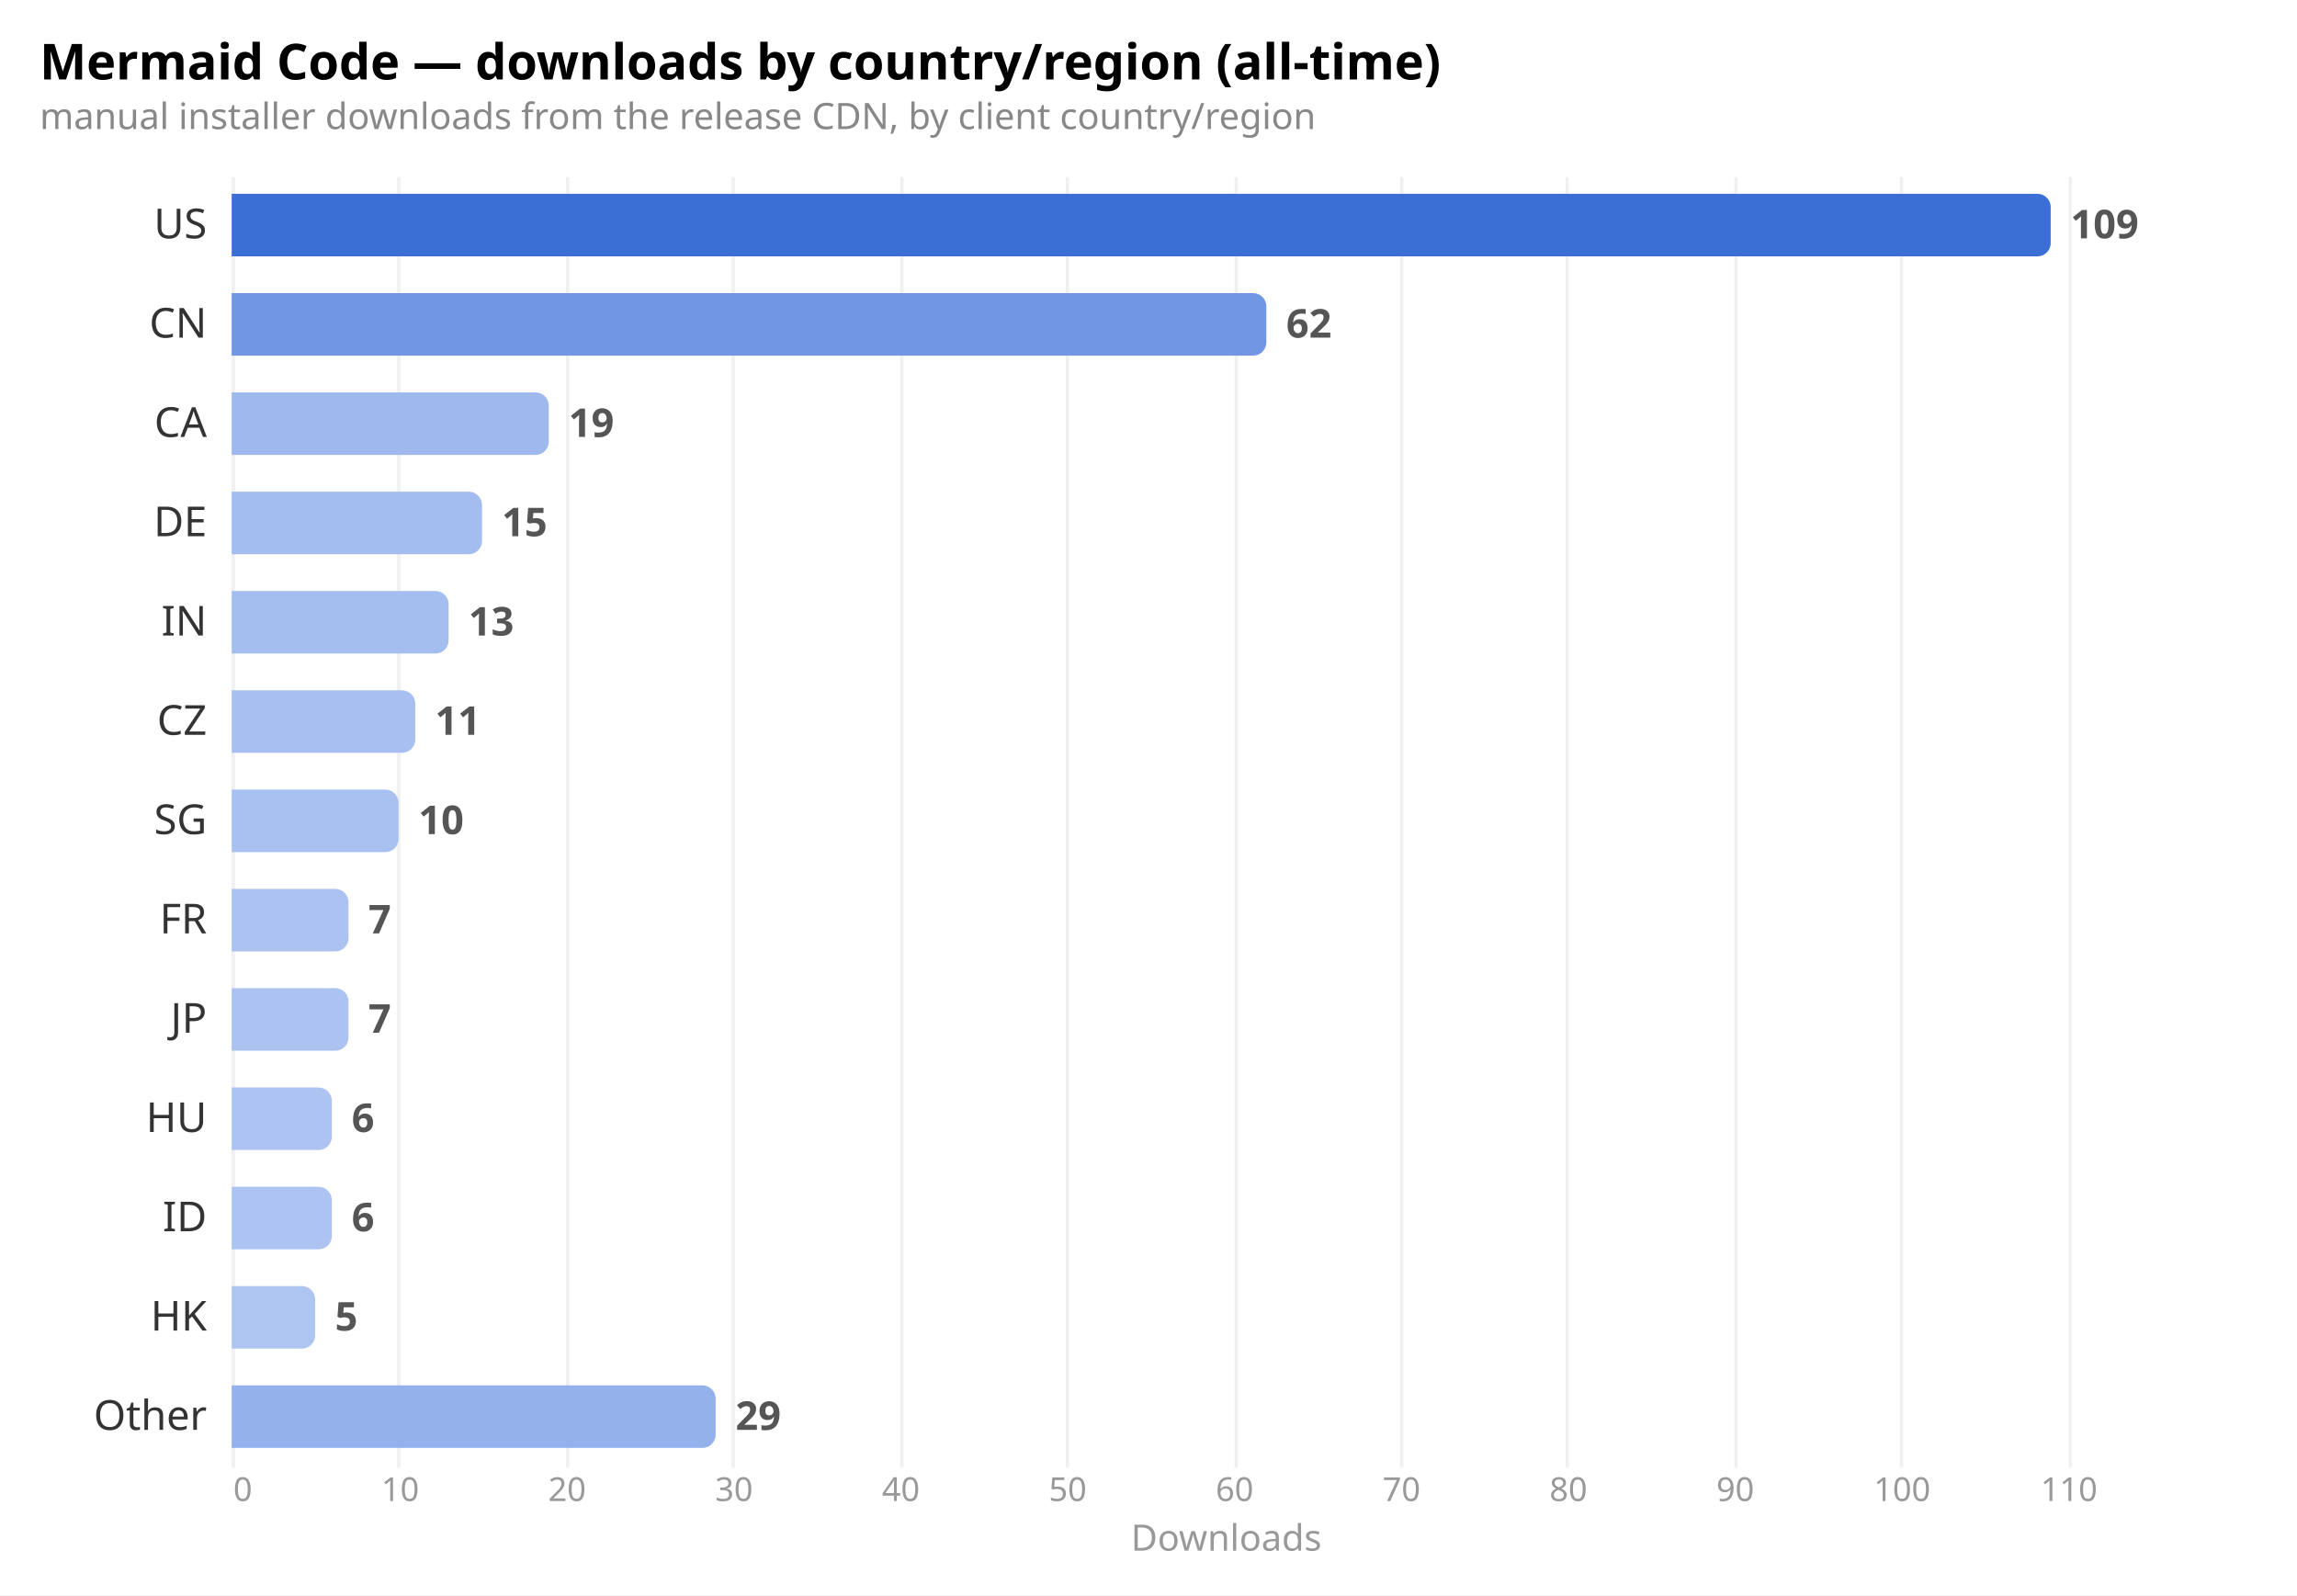
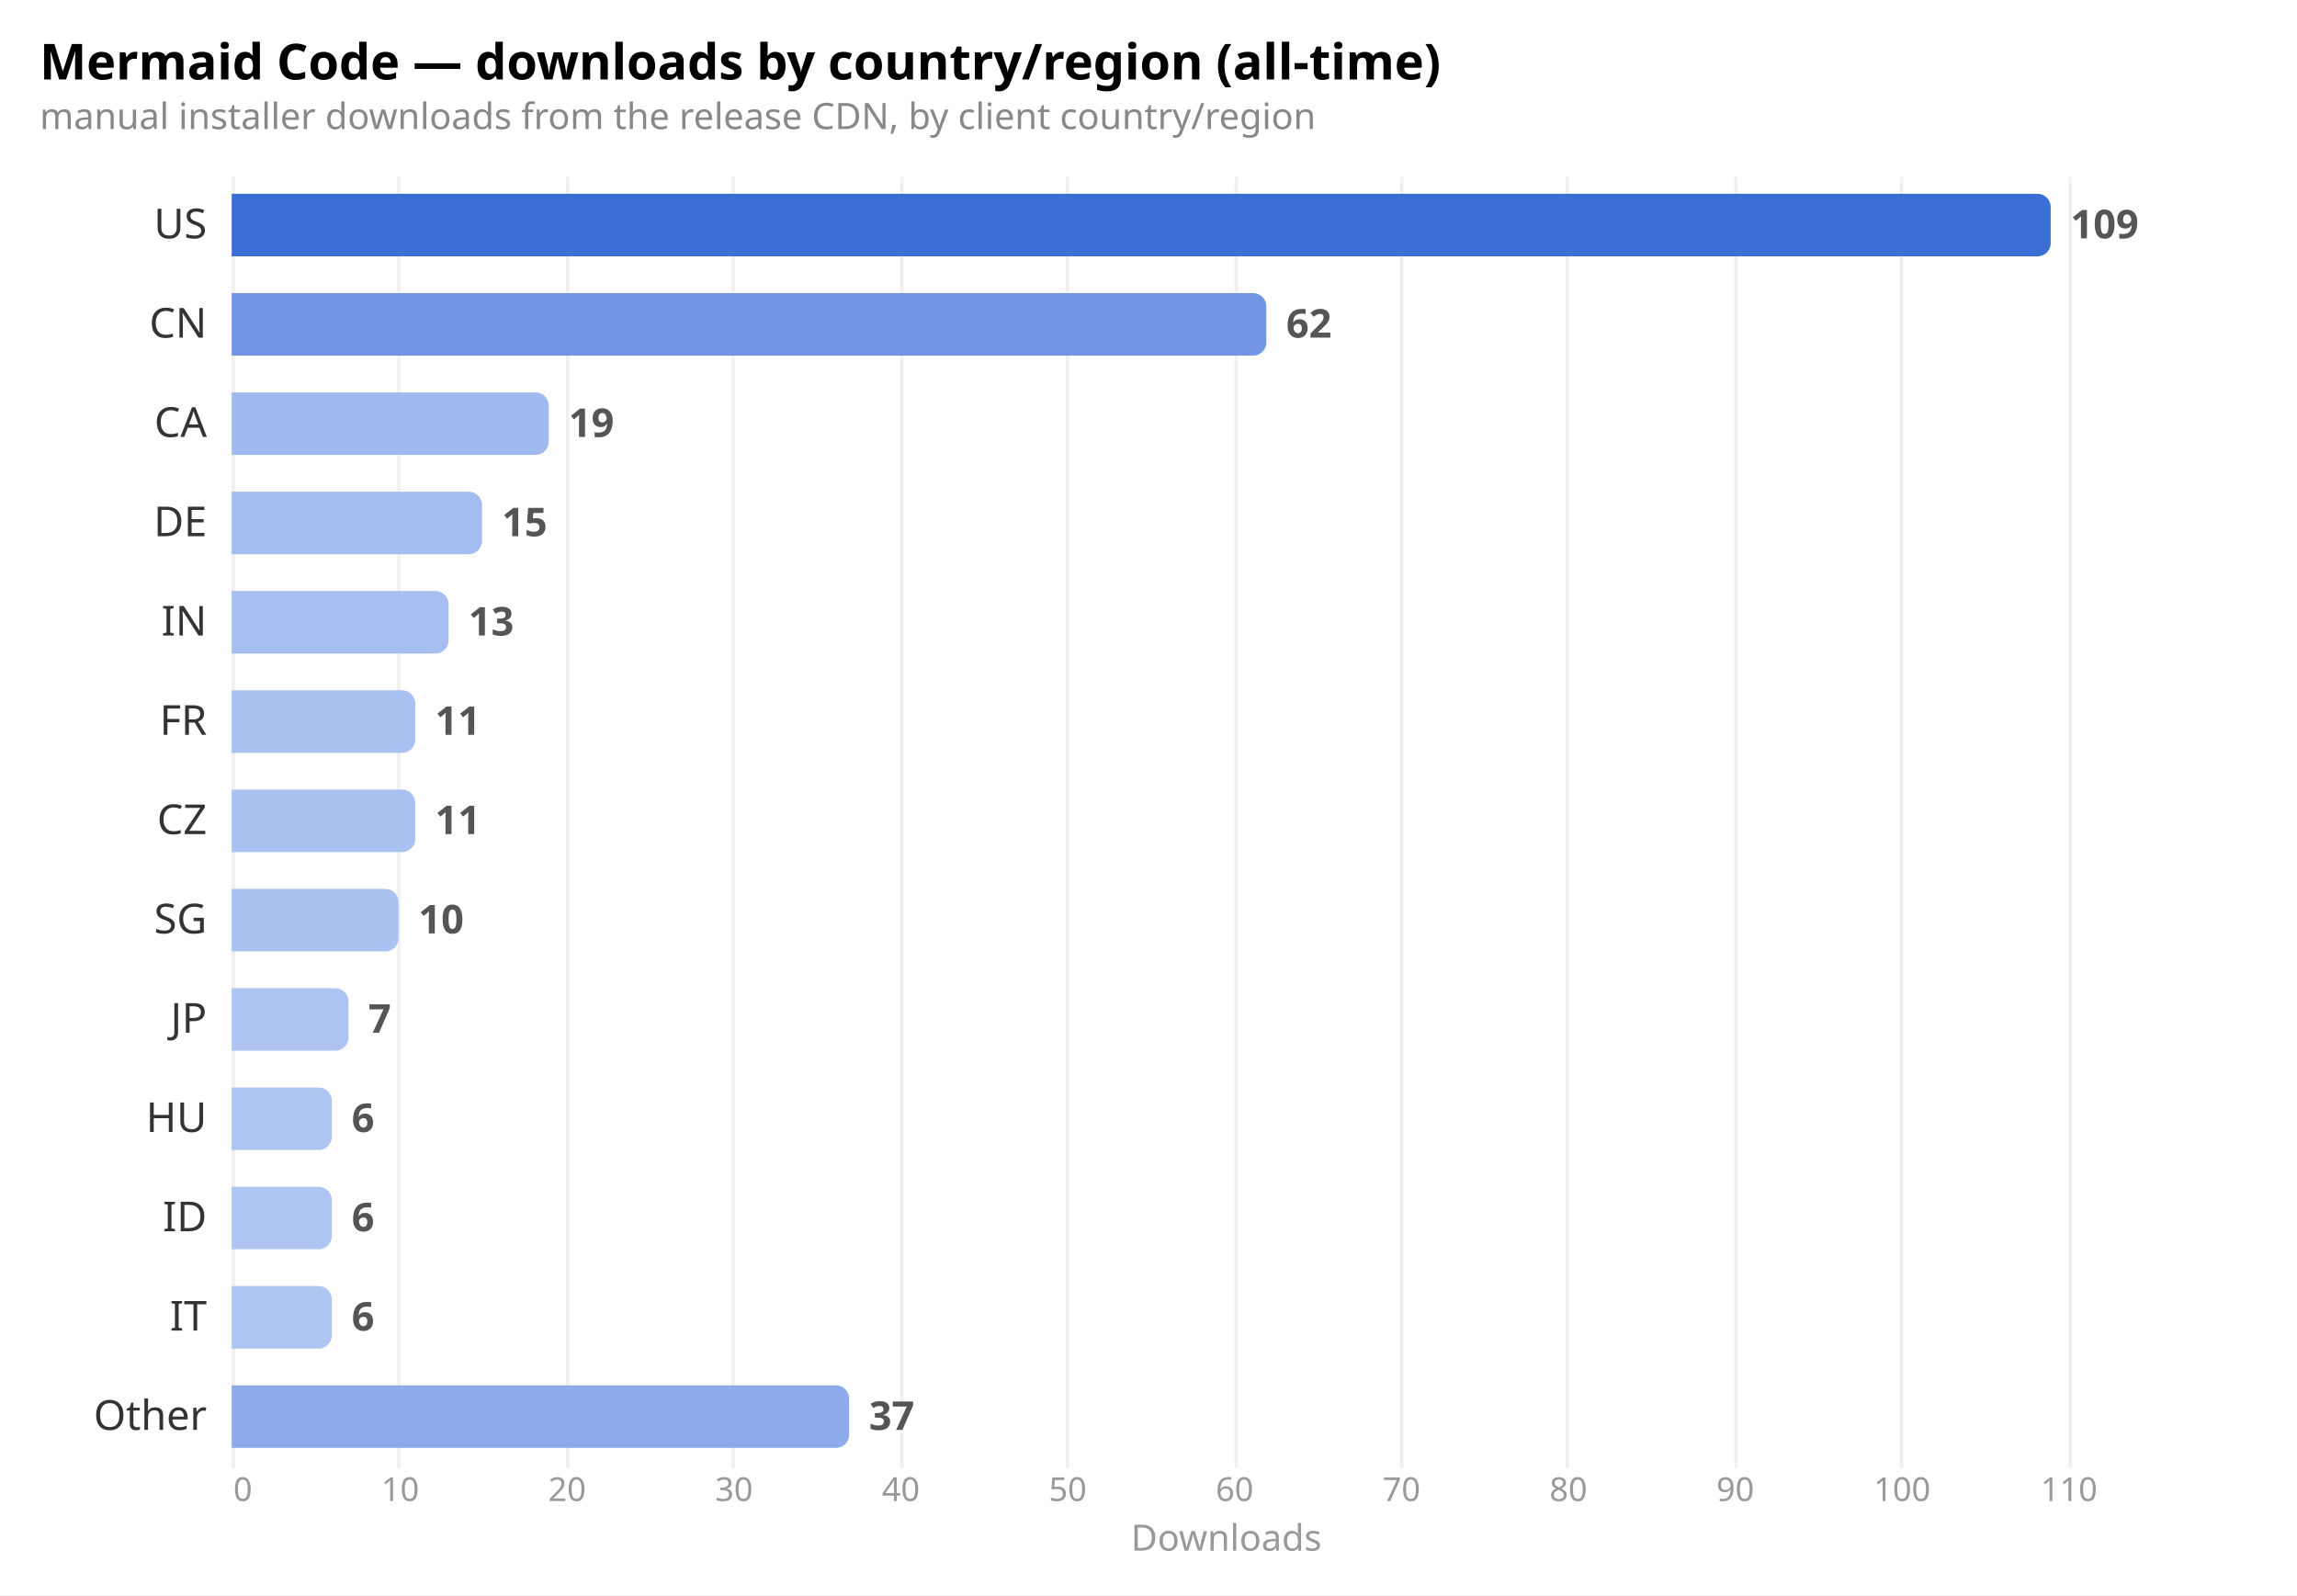
<svg xmlns="http://www.w3.org/2000/svg" version="1.1" class="marks" width="694" height="482" viewBox="0 0 694 482">
  <rect width="694" height="482" fill="white" />
  <g fill="none" stroke-miterlimit="4" transform="translate(70,53)">
    <g class="mark-group role-frame root" role="graphics-object" aria-roledescription="group mark container">
      <g transform="translate(0,0)">
        <path class="background" aria-hidden="true" d="M0,0h600v390h-600Z" />
        <g>
          <g class="mark-group role-axis" aria-hidden="true">
            <g transform="translate(0.5,390.5)">
              <path class="background" aria-hidden="true" d="M0,0h0v0h0Z" pointer-events="none" />
              <g>
                <g class="mark-rule role-axis-grid" pointer-events="none">
                  <line transform="translate(0,0)" x2="0" y2="-390" stroke="#f0f0f0" stroke-width="1" opacity="1" />
                  <line transform="translate(50,0)" x2="0" y2="-390" stroke="#f0f0f0" stroke-width="1" opacity="1" />
                  <line transform="translate(101,0)" x2="0" y2="-390" stroke="#f0f0f0" stroke-width="1" opacity="1" />
                  <line transform="translate(151,0)" x2="0" y2="-390" stroke="#f0f0f0" stroke-width="1" opacity="1" />
                  <line transform="translate(202,0)" x2="0" y2="-390" stroke="#f0f0f0" stroke-width="1" opacity="1" />
                  <line transform="translate(252,0)" x2="0" y2="-390" stroke="#f0f0f0" stroke-width="1" opacity="1" />
                  <line transform="translate(303,0)" x2="0" y2="-390" stroke="#f0f0f0" stroke-width="1" opacity="1" />
                  <line transform="translate(353,0)" x2="0" y2="-390" stroke="#f0f0f0" stroke-width="1" opacity="1" />
                  <line transform="translate(403,0)" x2="0" y2="-390" stroke="#f0f0f0" stroke-width="1" opacity="1" />
                  <line transform="translate(454,0)" x2="0" y2="-390" stroke="#f0f0f0" stroke-width="1" opacity="1" />
                  <line transform="translate(504,0)" x2="0" y2="-390" stroke="#f0f0f0" stroke-width="1" opacity="1" />
                  <line transform="translate(555,0)" x2="0" y2="-390" stroke="#f0f0f0" stroke-width="1" opacity="1" />
                </g>
              </g>
              <path class="foreground" aria-hidden="true" d="" pointer-events="none" display="none" />
            </g>
          </g>
          <g class="mark-group role-axis" role="graphics-symbol" aria-roledescription="axis" aria-label="X-axis titled 'Downloads' for a linear scale with values from 0 to 119">
            <g transform="translate(0.5,390.5)">
              <path class="background" aria-hidden="true" d="M0,0h0v0h0Z" pointer-events="none" />
              <g>
                <g class="mark-text role-axis-label" pointer-events="none">
                  <text text-anchor="start" transform="translate(0,10)" font-family="sans-serif" font-size="10px" fill="#999" opacity="1">0</text>
                  <text text-anchor="middle" transform="translate(50.42017,10)" font-family="sans-serif" font-size="10px" fill="#999" opacity="1">10</text>
                  <text text-anchor="middle" transform="translate(100.8403,10)" font-family="sans-serif" font-size="10px" fill="#999" opacity="1">20</text>
                  <text text-anchor="middle" transform="translate(151.2605,10)" font-family="sans-serif" font-size="10px" fill="#999" opacity="1">30</text>
                  <text text-anchor="middle" transform="translate(201.6807,10)" font-family="sans-serif" font-size="10px" fill="#999" opacity="1">40</text>
                  <text text-anchor="middle" transform="translate(252.1008,10)" font-family="sans-serif" font-size="10px" fill="#999" opacity="1">50</text>
                  <text text-anchor="middle" transform="translate(302.521,10)" font-family="sans-serif" font-size="10px" fill="#999" opacity="1">60</text>
                  <text text-anchor="middle" transform="translate(352.9412,10)" font-family="sans-serif" font-size="10px" fill="#999" opacity="1">70</text>
                  <text text-anchor="middle" transform="translate(403.3613,10)" font-family="sans-serif" font-size="10px" fill="#999" opacity="1">80</text>
                  <text text-anchor="middle" transform="translate(453.7815,10)" font-family="sans-serif" font-size="10px" fill="#999" opacity="1">90</text>
                  <text text-anchor="middle" transform="translate(504.2017,10)" font-family="sans-serif" font-size="10px" fill="#999" opacity="1">100</text>
                  <text text-anchor="middle" transform="translate(554.6218,10)" font-family="sans-serif" font-size="10px" fill="#999" opacity="1">110</text>
                </g>
                <g class="mark-text role-axis-title" pointer-events="none">
                  <text text-anchor="middle" transform="translate(300,25)" font-family="sans-serif" font-size="11px" font-weight="500" fill="#999" opacity="1">Downloads</text>
                </g>
              </g>
              <path class="foreground" aria-hidden="true" d="" pointer-events="none" display="none" />
            </g>
          </g>
          <g class="mark-group role-axis" role="graphics-symbol" aria-roledescription="axis" aria-label="Y-axis for a discrete scale with 13 values: US, CN, CA, DE, IN, ending with Other">
            <g transform="translate(0.5,0.5)">
              <path class="background" aria-hidden="true" d="M0,0h0v0h0Z" pointer-events="none" />
              <g>
                <g class="mark-text role-axis-label" pointer-events="none">
                  <text text-anchor="end" transform="translate(-8,18.5)" font-family="sans-serif" font-size="12.5px" font-weight="500" fill="#333" opacity="1">US</text>
                  <text text-anchor="end" transform="translate(-8,48.5)" font-family="sans-serif" font-size="12.5px" font-weight="500" fill="#333" opacity="1">CN</text>
                  <text text-anchor="end" transform="translate(-8,78.5)" font-family="sans-serif" font-size="12.5px" font-weight="500" fill="#333" opacity="1">CA</text>
                  <text text-anchor="end" transform="translate(-8,108.5)" font-family="sans-serif" font-size="12.5px" font-weight="500" fill="#333" opacity="1">DE</text>
                  <text text-anchor="end" transform="translate(-8,138.5)" font-family="sans-serif" font-size="12.5px" font-weight="500" fill="#333" opacity="1">IN</text>
-                   <text text-anchor="end" transform="translate(-8,168.5)" font-family="sans-serif" font-size="12.5px" font-weight="500" fill="#333" opacity="1">CZ</text>
-                   <text text-anchor="end" transform="translate(-8,198.5)" font-family="sans-serif" font-size="12.5px" font-weight="500" fill="#333" opacity="1">SG</text>
-                   <text text-anchor="end" transform="translate(-8,228.5)" font-family="sans-serif" font-size="12.5px" font-weight="500" fill="#333" opacity="1">FR</text>
+                   <text text-anchor="end" transform="translate(-8,168.5)" font-family="sans-serif" font-size="12.5px" font-weight="500" fill="#333" opacity="1">FR</text>
+                   <text text-anchor="end" transform="translate(-8,198.5)" font-family="sans-serif" font-size="12.5px" font-weight="500" fill="#333" opacity="1">CZ</text>
+                   <text text-anchor="end" transform="translate(-8,228.5)" font-family="sans-serif" font-size="12.5px" font-weight="500" fill="#333" opacity="1">SG</text>
                  <text text-anchor="end" transform="translate(-8,258.5)" font-family="sans-serif" font-size="12.5px" font-weight="500" fill="#333" opacity="1">JP</text>
                  <text text-anchor="end" transform="translate(-8,288.5)" font-family="sans-serif" font-size="12.5px" font-weight="500" fill="#333" opacity="1">HU</text>
                  <text text-anchor="end" transform="translate(-8,318.5)" font-family="sans-serif" font-size="12.5px" font-weight="500" fill="#333" opacity="1">ID</text>
-                   <text text-anchor="end" transform="translate(-8,348.5)" font-family="sans-serif" font-size="12.5px" font-weight="500" fill="#333" opacity="1">HK</text>
+                   <text text-anchor="end" transform="translate(-8,348.5)" font-family="sans-serif" font-size="12.5px" font-weight="500" fill="#333" opacity="1">IT</text>
                  <text text-anchor="end" transform="translate(-8,378.5)" font-family="sans-serif" font-size="12.5px" font-weight="500" fill="#333" opacity="1">Other</text>
                </g>
              </g>
              <path class="foreground" aria-hidden="true" d="" pointer-events="none" display="none" />
            </g>
          </g>
          <g class="mark-group role-scope" role="graphics-object" aria-roledescription="group mark container">
            <g transform="translate(0,5.55)">
              <path class="background" aria-hidden="true" d="M0,0L545.58,0C547.787,0,549.58,1.792,549.58,4L549.58,14.9C549.58,17.108,547.787,18.9,545.58,18.9L0,18.9C0,18.9,0,18.9,0,18.9L0,0C0,0,0,0,0,0Z" />
              <g clip-path="url(#clip1)">
                <g class="mark-group role-scope" role="graphics-object" aria-roledescription="group mark container">
                  <g transform="translate(0,0)">
                    <path class="background" aria-hidden="true" d="M0,0h0v18.9h0Z" />
                    <g>
                      <g class="mark-rect role-mark layer_0_marks" role="graphics-object" aria-roledescription="rect mark container">
                        <path aria-label="Downloads: 109; country: US; downloads: 109" role="graphics-symbol" aria-roledescription="bar" d="M0,0h549.58v18.9h-549.58Z" fill="rgb(59, 111, 214)" />
                      </g>
                    </g>
                    <path class="foreground" aria-hidden="true" d="" display="none" />
                  </g>
                </g>
              </g>
              <path class="foreground" aria-hidden="true" d="" display="none" />
            </g>
            <g transform="translate(0,35.55)">
              <path class="background" aria-hidden="true" d="M0,0L308.605,0C310.813,0,312.605,1.792,312.605,4L312.605,14.9C312.605,17.108,310.813,18.9,308.605,18.9L0,18.9C0,18.9,0,18.9,0,18.9L0,0C0,0,0,0,0,0Z" />
              <g clip-path="url(#clip2)">
                <g class="mark-group role-scope" role="graphics-object" aria-roledescription="group mark container">
                  <g transform="translate(0,0)">
                    <path class="background" aria-hidden="true" d="M0,0h0v18.9h0Z" />
                    <g>
                      <g class="mark-rect role-mark layer_0_marks" role="graphics-object" aria-roledescription="rect mark container">
-                         <path aria-label="Downloads: 62; country: CN; downloads: 62" role="graphics-symbol" aria-roledescription="bar" d="M0,0h312.605v18.9h-312.605Z" fill="rgb(113, 150, 228)" />
+                         <path aria-label="Downloads: 62; country: CN; downloads: 62" role="graphics-symbol" aria-roledescription="bar" d="M0,0h312.605v18.9h-312.605Z" fill="rgb(114, 150, 228)" />
                      </g>
                    </g>
                    <path class="foreground" aria-hidden="true" d="" display="none" />
                  </g>
                </g>
              </g>
              <path class="foreground" aria-hidden="true" d="" display="none" />
            </g>
            <g transform="translate(0,65.55)">
              <path class="background" aria-hidden="true" d="M0,0L91.798,0C94.006,0,95.798,1.792,95.798,4L95.798,14.9C95.798,17.108,94.006,18.9,91.798,18.9L0,18.9C0,18.9,0,18.9,0,18.9L0,0C0,0,0,0,0,0Z" />
              <g clip-path="url(#clip3)">
                <g class="mark-group role-scope" role="graphics-object" aria-roledescription="group mark container">
                  <g transform="translate(0,0)">
                    <path class="background" aria-hidden="true" d="M0,0h0v18.9h0Z" />
                    <g>
                      <g class="mark-rect role-mark layer_0_marks" role="graphics-object" aria-roledescription="rect mark container">
-                         <path aria-label="Downloads: 19; country: CA; downloads: 19" role="graphics-symbol" aria-roledescription="bar" d="M0,0h95.798v18.9h-95.798Z" fill="rgb(159, 185, 239)" />
+                         <path aria-label="Downloads: 19; country: CA; downloads: 19" role="graphics-symbol" aria-roledescription="bar" d="M0,0h95.798v18.9h-95.798Z" fill="rgb(160, 186, 239)" />
                      </g>
                    </g>
                    <path class="foreground" aria-hidden="true" d="" display="none" />
                  </g>
                </g>
              </g>
              <path class="foreground" aria-hidden="true" d="" display="none" />
            </g>
            <g transform="translate(0,95.55)">
              <path class="background" aria-hidden="true" d="M0,0L71.63,0C73.838,0,75.63,1.792,75.63,4L75.63,14.9C75.63,17.108,73.838,18.9,71.63,18.9L0,18.9C0,18.9,0,18.9,0,18.9L0,0C0,0,0,0,0,0Z" />
              <g clip-path="url(#clip4)">
                <g class="mark-group role-scope" role="graphics-object" aria-roledescription="group mark container">
                  <g transform="translate(0,0)">
                    <path class="background" aria-hidden="true" d="M0,0h0v18.9h0Z" />
                    <g>
                      <g class="mark-rect role-mark layer_0_marks" role="graphics-object" aria-roledescription="rect mark container">
-                         <path aria-label="Downloads: 15; country: DE; downloads: 15" role="graphics-symbol" aria-roledescription="bar" d="M0,0h75.63v18.9h-75.63Z" fill="rgb(163, 189, 240)" />
+                         <path aria-label="Downloads: 15; country: DE; downloads: 15" role="graphics-symbol" aria-roledescription="bar" d="M0,0h75.63v18.9h-75.63Z" fill="rgb(164, 189, 240)" />
                      </g>
                    </g>
                    <path class="foreground" aria-hidden="true" d="" display="none" />
                  </g>
                </g>
              </g>
              <path class="foreground" aria-hidden="true" d="" display="none" />
            </g>
            <g transform="translate(0,125.55)">
              <path class="background" aria-hidden="true" d="M0,0L61.546,0C63.754,0,65.546,1.792,65.546,4L65.546,14.9C65.546,17.108,63.754,18.9,61.546,18.9L0,18.9C0,18.9,0,18.9,0,18.9L0,0C0,0,0,0,0,0Z" />
              <g clip-path="url(#clip5)">
                <g class="mark-group role-scope" role="graphics-object" aria-roledescription="group mark container">
                  <g transform="translate(0,0)">
                    <path class="background" aria-hidden="true" d="M0,0h0v18.9h0Z" />
                    <g>
                      <g class="mark-rect role-mark layer_0_marks" role="graphics-object" aria-roledescription="rect mark container">
-                         <path aria-label="Downloads: 13; country: IN; downloads: 13" role="graphics-symbol" aria-roledescription="bar" d="M0,0h65.546v18.9h-65.546Z" fill="rgb(165, 190, 240)" />
+                         <path aria-label="Downloads: 13; country: IN; downloads: 13" role="graphics-symbol" aria-roledescription="bar" d="M0,0h65.546v18.9h-65.546Z" fill="rgb(166, 191, 240)" />
                      </g>
                    </g>
                    <path class="foreground" aria-hidden="true" d="" display="none" />
                  </g>
                </g>
              </g>
              <path class="foreground" aria-hidden="true" d="" display="none" />
            </g>
            <g transform="translate(0,155.55)">
              <path class="background" aria-hidden="true" d="M0,0L51.462,0C53.67,0,55.462,1.792,55.462,4L55.462,14.9C55.462,17.108,53.67,18.9,51.462,18.9L0,18.9C0,18.9,0,18.9,0,18.9L0,0C0,0,0,0,0,0Z" />
              <g clip-path="url(#clip6)">
                <g class="mark-group role-scope" role="graphics-object" aria-roledescription="group mark container">
                  <g transform="translate(0,0)">
                    <path class="background" aria-hidden="true" d="M0,0h0v18.9h0Z" />
                    <g>
                      <g class="mark-rect role-mark layer_0_marks" role="graphics-object" aria-roledescription="rect mark container">
-                         <path aria-label="Downloads: 11; country: CZ; downloads: 11" role="graphics-symbol" aria-roledescription="bar" d="M0,0h55.462v18.9h-55.462Z" fill="rgb(168, 192, 241)" />
+                         <path aria-label="Downloads: 11; country: FR; downloads: 11" role="graphics-symbol" aria-roledescription="bar" d="M0,0h55.462v18.9h-55.462Z" fill="rgb(169, 193, 241)" />
                      </g>
                    </g>
                    <path class="foreground" aria-hidden="true" d="" display="none" />
                  </g>
                </g>
              </g>
              <path class="foreground" aria-hidden="true" d="" display="none" />
            </g>
            <g transform="translate(0,185.55)">
+               <path class="background" aria-hidden="true" d="M0,0L51.462,0C53.67,0,55.462,1.792,55.462,4L55.462,14.9C55.462,17.108,53.67,18.9,51.462,18.9L0,18.9C0,18.9,0,18.9,0,18.9L0,0C0,0,0,0,0,0Z" />
+               <g clip-path="url(#clip7)">
+                 <g class="mark-group role-scope" role="graphics-object" aria-roledescription="group mark container">
+                   <g transform="translate(0,0)">
+                     <path class="background" aria-hidden="true" d="M0,0h0v18.9h0Z" />
+                     <g>
+                       <g class="mark-rect role-mark layer_0_marks" role="graphics-object" aria-roledescription="rect mark container">
+                         <path aria-label="Downloads: 11; country: CZ; downloads: 11" role="graphics-symbol" aria-roledescription="bar" d="M0,0h55.462v18.9h-55.462Z" fill="rgb(169, 193, 241)" />
+                       </g>
+                     </g>
+                     <path class="foreground" aria-hidden="true" d="" display="none" />
+                   </g>
+                 </g>
+               </g>
+               <path class="foreground" aria-hidden="true" d="" display="none" />
+             </g>
+             <g transform="translate(0,215.55)">
              <path class="background" aria-hidden="true" d="M0,0L46.42,0C48.628,0,50.42,1.792,50.42,4L50.42,14.9C50.42,17.108,48.628,18.9,46.42,18.9L0,18.9C0,18.9,0,18.9,0,18.9L0,0C0,0,0,0,0,0Z" />
-               <g clip-path="url(#clip7)">
-                 <g class="mark-group role-scope" role="graphics-object" aria-roledescription="group mark container">
-                   <g transform="translate(0,0)">
-                     <path class="background" aria-hidden="true" d="M0,0h0v18.9h0Z" />
-                     <g>
-                       <g class="mark-rect role-mark layer_0_marks" role="graphics-object" aria-roledescription="rect mark container">
-                         <path aria-label="Downloads: 10; country: SG; downloads: 10" role="graphics-symbol" aria-roledescription="bar" d="M0,0h50.42v18.9h-50.42Z" fill="rgb(169, 193, 241)" />
-                       </g>
-                     </g>
-                     <path class="foreground" aria-hidden="true" d="" display="none" />
-                   </g>
-                 </g>
-               </g>
-               <path class="foreground" aria-hidden="true" d="" display="none" />
-             </g>
-             <g transform="translate(0,215.55)">
-               <path class="background" aria-hidden="true" d="M0,0L31.294,0C33.502,0,35.294,1.792,35.294,4L35.294,14.9C35.294,17.108,33.502,18.9,31.294,18.9L0,18.9C0,18.9,0,18.9,0,18.9L0,0C0,0,0,0,0,0Z" />
              <g clip-path="url(#clip8)">
                <g class="mark-group role-scope" role="graphics-object" aria-roledescription="group mark container">
                  <g transform="translate(0,0)">
                    <path class="background" aria-hidden="true" d="M0,0h0v18.9h0Z" />
                    <g>
                      <g class="mark-rect role-mark layer_0_marks" role="graphics-object" aria-roledescription="rect mark container">
-                         <path aria-label="Downloads: 7; country: FR; downloads: 7" role="graphics-symbol" aria-roledescription="bar" d="M0,0h35.294v18.9h-35.294Z" fill="rgb(172, 195, 242)" />
+                         <path aria-label="Downloads: 10; country: SG; downloads: 10" role="graphics-symbol" aria-roledescription="bar" d="M0,0h50.42v18.9h-50.42Z" fill="rgb(170, 194, 241)" />
                      </g>
                    </g>
                    <path class="foreground" aria-hidden="true" d="" display="none" />
                  </g>
                </g>
              </g>
              <path class="foreground" aria-hidden="true" d="" display="none" />
            </g>
            <g transform="translate(0,245.55)">
              <path class="background" aria-hidden="true" d="M0,0L31.294,0C33.502,0,35.294,1.792,35.294,4L35.294,14.9C35.294,17.108,33.502,18.9,31.294,18.9L0,18.9C0,18.9,0,18.9,0,18.9L0,0C0,0,0,0,0,0Z" />
              <g clip-path="url(#clip9)">
                <g class="mark-group role-scope" role="graphics-object" aria-roledescription="group mark container">
                  <g transform="translate(0,0)">
                    <path class="background" aria-hidden="true" d="M0,0h0v18.9h0Z" />
                    <g>
                      <g class="mark-rect role-mark layer_0_marks" role="graphics-object" aria-roledescription="rect mark container">
-                         <path aria-label="Downloads: 7; country: JP; downloads: 7" role="graphics-symbol" aria-roledescription="bar" d="M0,0h35.294v18.9h-35.294Z" fill="rgb(172, 195, 242)" />
+                         <path aria-label="Downloads: 7; country: JP; downloads: 7" role="graphics-symbol" aria-roledescription="bar" d="M0,0h35.294v18.9h-35.294Z" fill="rgb(173, 196, 242)" />
                      </g>
                    </g>
                    <path class="foreground" aria-hidden="true" d="" display="none" />
                  </g>
                </g>
              </g>
              <path class="foreground" aria-hidden="true" d="" display="none" />
            </g>
            <g transform="translate(0,275.55)">
              <path class="background" aria-hidden="true" d="M0,0L26.252,0C28.46,0,30.252,1.792,30.252,4L30.252,14.9C30.252,17.108,28.46,18.9,26.252,18.9L0,18.9C0,18.9,0,18.9,0,18.9L0,0C0,0,0,0,0,0Z" />
              <g clip-path="url(#clip10)">
                <g class="mark-group role-scope" role="graphics-object" aria-roledescription="group mark container">
                  <g transform="translate(0,0)">
                    <path class="background" aria-hidden="true" d="M0,0h0v18.9h0Z" />
                    <g>
                      <g class="mark-rect role-mark layer_0_marks" role="graphics-object" aria-roledescription="rect mark container">
-                         <path aria-label="Downloads: 6; country: HU; downloads: 6" role="graphics-symbol" aria-roledescription="bar" d="M0,0h30.252v18.9h-30.252Z" fill="rgb(173, 196, 242)" />
+                         <path aria-label="Downloads: 6; country: HU; downloads: 6" role="graphics-symbol" aria-roledescription="bar" d="M0,0h30.252v18.9h-30.252Z" fill="rgb(174, 197, 242)" />
                      </g>
                    </g>
                    <path class="foreground" aria-hidden="true" d="" display="none" />
                  </g>
                </g>
              </g>
              <path class="foreground" aria-hidden="true" d="" display="none" />
            </g>
            <g transform="translate(0,305.55)">
              <path class="background" aria-hidden="true" d="M0,0L26.252,0C28.46,0,30.252,1.792,30.252,4L30.252,14.9C30.252,17.108,28.46,18.9,26.252,18.9L0,18.9C0,18.9,0,18.9,0,18.9L0,0C0,0,0,0,0,0Z" />
              <g clip-path="url(#clip11)">
                <g class="mark-group role-scope" role="graphics-object" aria-roledescription="group mark container">
                  <g transform="translate(0,0)">
                    <path class="background" aria-hidden="true" d="M0,0h0v18.9h0Z" />
                    <g>
                      <g class="mark-rect role-mark layer_0_marks" role="graphics-object" aria-roledescription="rect mark container">
-                         <path aria-label="Downloads: 6; country: ID; downloads: 6" role="graphics-symbol" aria-roledescription="bar" d="M0,0h30.252v18.9h-30.252Z" fill="rgb(173, 196, 242)" />
+                         <path aria-label="Downloads: 6; country: ID; downloads: 6" role="graphics-symbol" aria-roledescription="bar" d="M0,0h30.252v18.9h-30.252Z" fill="rgb(174, 197, 242)" />
                      </g>
                    </g>
                    <path class="foreground" aria-hidden="true" d="" display="none" />
                  </g>
                </g>
              </g>
              <path class="foreground" aria-hidden="true" d="" display="none" />
            </g>
            <g transform="translate(0,335.55)">
-               <path class="background" aria-hidden="true" d="M0,0L21.21,0C23.418,0,25.21,1.792,25.21,4L25.21,14.9C25.21,17.108,23.418,18.9,21.21,18.9L0,18.9C0,18.9,0,18.9,0,18.9L0,0C0,0,0,0,0,0Z" />
+               <path class="background" aria-hidden="true" d="M0,0L26.252,0C28.46,0,30.252,1.792,30.252,4L30.252,14.9C30.252,17.108,28.46,18.9,26.252,18.9L0,18.9C0,18.9,0,18.9,0,18.9L0,0C0,0,0,0,0,0Z" />
              <g clip-path="url(#clip12)">
                <g class="mark-group role-scope" role="graphics-object" aria-roledescription="group mark container">
                  <g transform="translate(0,0)">
                    <path class="background" aria-hidden="true" d="M0,0h0v18.9h0Z" />
                    <g>
                      <g class="mark-rect role-mark layer_0_marks" role="graphics-object" aria-roledescription="rect mark container">
-                         <path aria-label="Downloads: 5; country: HK; downloads: 5" role="graphics-symbol" aria-roledescription="bar" d="M0,0h25.21v18.9h-25.21Z" fill="rgb(174, 197, 242)" />
+                         <path aria-label="Downloads: 6; country: IT; downloads: 6" role="graphics-symbol" aria-roledescription="bar" d="M0,0h30.252v18.9h-30.252Z" fill="rgb(174, 197, 242)" />
                      </g>
                    </g>
                    <path class="foreground" aria-hidden="true" d="" display="none" />
                  </g>
                </g>
              </g>
              <path class="foreground" aria-hidden="true" d="" display="none" />
            </g>
            <g transform="translate(0,365.55)">
-               <path class="background" aria-hidden="true" d="M0,0L142.218,0C144.426,0,146.218,1.792,146.218,4L146.218,14.9C146.218,17.108,144.426,18.9,142.218,18.9L0,18.9C0,18.9,0,18.9,0,18.9L0,0C0,0,0,0,0,0Z" />
+               <path class="background" aria-hidden="true" d="M0,0L182.555,0C184.762,0,186.555,1.792,186.555,4L186.555,14.9C186.555,17.108,184.762,18.9,182.555,18.9L0,18.9C0,18.9,0,18.9,0,18.9L0,0C0,0,0,0,0,0Z" />
              <g clip-path="url(#clip13)">
                <g class="mark-group role-scope" role="graphics-object" aria-roledescription="group mark container">
                  <g transform="translate(0,0)">
                    <path class="background" aria-hidden="true" d="M0,0h0v18.9h0Z" />
                    <g>
                      <g class="mark-rect role-mark layer_0_marks" role="graphics-object" aria-roledescription="rect mark container">
-                         <path aria-label="Downloads: 29; country: Other; downloads: 29" role="graphics-symbol" aria-roledescription="bar" d="M0,0h146.218v18.9h-146.218Z" fill="rgb(148, 177, 236)" />
+                         <path aria-label="Downloads: 37; country: Other; downloads: 37" role="graphics-symbol" aria-roledescription="bar" d="M0,0h186.555v18.9h-186.555Z" fill="rgb(141, 171, 234)" />
                      </g>
                    </g>
                    <path class="foreground" aria-hidden="true" d="" display="none" />
                  </g>
                </g>
              </g>
              <path class="foreground" aria-hidden="true" d="" display="none" />
            </g>
          </g>
          <g class="mark-text role-mark layer_1_marks" role="graphics-object" aria-roledescription="text mark container">
            <text aria-label="Downloads: 109; country: US; downloads: 109" role="graphics-symbol" aria-roledescription="text mark" text-anchor="start" transform="translate(555.5798,19)" font-family="sans-serif" font-size="12px" font-weight="600" fill="#555">109</text>
            <text aria-label="Downloads: 62; country: CN; downloads: 62" role="graphics-symbol" aria-roledescription="text mark" text-anchor="start" transform="translate(318.605,49)" font-family="sans-serif" font-size="12px" font-weight="600" fill="#555">62</text>
            <text aria-label="Downloads: 19; country: CA; downloads: 19" role="graphics-symbol" aria-roledescription="text mark" text-anchor="start" transform="translate(101.7983,79)" font-family="sans-serif" font-size="12px" font-weight="600" fill="#555">19</text>
            <text aria-label="Downloads: 15; country: DE; downloads: 15" role="graphics-symbol" aria-roledescription="text mark" text-anchor="start" transform="translate(81.63025,109)" font-family="sans-serif" font-size="12px" font-weight="600" fill="#555">15</text>
            <text aria-label="Downloads: 13; country: IN; downloads: 13" role="graphics-symbol" aria-roledescription="text mark" text-anchor="start" transform="translate(71.54622,139)" font-family="sans-serif" font-size="12px" font-weight="600" fill="#555">13</text>
-             <text aria-label="Downloads: 11; country: CZ; downloads: 11" role="graphics-symbol" aria-roledescription="text mark" text-anchor="start" transform="translate(61.46218,169)" font-family="sans-serif" font-size="12px" font-weight="600" fill="#555">11</text>
-             <text aria-label="Downloads: 10; country: SG; downloads: 10" role="graphics-symbol" aria-roledescription="text mark" text-anchor="start" transform="translate(56.42017,199)" font-family="sans-serif" font-size="12px" font-weight="600" fill="#555">10</text>
-             <text aria-label="Downloads: 7; country: FR; downloads: 7" role="graphics-symbol" aria-roledescription="text mark" text-anchor="start" transform="translate(41.29412,229)" font-family="sans-serif" font-size="12px" font-weight="600" fill="#555">7</text>
+             <text aria-label="Downloads: 11; country: FR; downloads: 11" role="graphics-symbol" aria-roledescription="text mark" text-anchor="start" transform="translate(61.46218,169)" font-family="sans-serif" font-size="12px" font-weight="600" fill="#555">11</text>
+             <text aria-label="Downloads: 11; country: CZ; downloads: 11" role="graphics-symbol" aria-roledescription="text mark" text-anchor="start" transform="translate(61.46218,199)" font-family="sans-serif" font-size="12px" font-weight="600" fill="#555">11</text>
+             <text aria-label="Downloads: 10; country: SG; downloads: 10" role="graphics-symbol" aria-roledescription="text mark" text-anchor="start" transform="translate(56.42017,229)" font-family="sans-serif" font-size="12px" font-weight="600" fill="#555">10</text>
            <text aria-label="Downloads: 7; country: JP; downloads: 7" role="graphics-symbol" aria-roledescription="text mark" text-anchor="start" transform="translate(41.29412,259)" font-family="sans-serif" font-size="12px" font-weight="600" fill="#555">7</text>
            <text aria-label="Downloads: 6; country: HU; downloads: 6" role="graphics-symbol" aria-roledescription="text mark" text-anchor="start" transform="translate(36.2521,289)" font-family="sans-serif" font-size="12px" font-weight="600" fill="#555">6</text>
            <text aria-label="Downloads: 6; country: ID; downloads: 6" role="graphics-symbol" aria-roledescription="text mark" text-anchor="start" transform="translate(36.2521,319)" font-family="sans-serif" font-size="12px" font-weight="600" fill="#555">6</text>
-             <text aria-label="Downloads: 5; country: HK; downloads: 5" role="graphics-symbol" aria-roledescription="text mark" text-anchor="start" transform="translate(31.21008,349)" font-family="sans-serif" font-size="12px" font-weight="600" fill="#555">5</text>
-             <text aria-label="Downloads: 29; country: Other; downloads: 29" role="graphics-symbol" aria-roledescription="text mark" text-anchor="start" transform="translate(152.2185,379)" font-family="sans-serif" font-size="12px" font-weight="600" fill="#555">29</text>
+             <text aria-label="Downloads: 6; country: IT; downloads: 6" role="graphics-symbol" aria-roledescription="text mark" text-anchor="start" transform="translate(36.2521,349)" font-family="sans-serif" font-size="12px" font-weight="600" fill="#555">6</text>
+             <text aria-label="Downloads: 37; country: Other; downloads: 37" role="graphics-symbol" aria-roledescription="text mark" text-anchor="start" transform="translate(192.5546,379)" font-family="sans-serif" font-size="12px" font-weight="600" fill="#555">37</text>
          </g>
          <g class="mark-group role-title">
            <g transform="translate(-58,-41)">
              <path class="background" aria-hidden="true" d="M0,0h0v0h0Z" pointer-events="none" />
              <g>
                <g class="mark-text role-title-text" role="graphics-symbol" aria-roledescription="title" aria-label="Title text 'Mermaid Code — downloads by country/region (all-time)'" pointer-events="none">
                  <text text-anchor="start" transform="translate(0,12)" font-family="sans-serif" font-size="15px" font-weight="600" fill="#000" opacity="1">Mermaid Code — downloads by country/region (all-time)</text>
                </g>
                <g class="mark-text role-title-subtitle" role="graphics-symbol" aria-roledescription="subtitle" aria-label="Subtitle text 'manual installer downloads from the release CDN, by client country/region'" pointer-events="none">
                  <text text-anchor="start" transform="translate(0,27)" font-family="sans-serif" font-size="11px" fill="#888" opacity="1">manual installer downloads from the release CDN, by client country/region</text>
                </g>
              </g>
              <path class="foreground" aria-hidden="true" d="" pointer-events="none" display="none" />
            </g>
          </g>
        </g>
        <path class="foreground" aria-hidden="true" d="" display="none" />
      </g>
    </g>
  </g>
  <defs>
    <clipPath id="clip1">
      <path d="M0,0L545.58,0C547.787,0,549.58,1.792,549.58,4L549.58,14.9C549.58,17.108,547.787,18.9,545.58,18.9L0,18.9C0,18.9,0,18.9,0,18.9L0,0C0,0,0,0,0,0Z" />
    </clipPath>
    <clipPath id="clip2">
      <path d="M0,0L308.605,0C310.813,0,312.605,1.792,312.605,4L312.605,14.9C312.605,17.108,310.813,18.9,308.605,18.9L0,18.9C0,18.9,0,18.9,0,18.9L0,0C0,0,0,0,0,0Z" />
    </clipPath>
    <clipPath id="clip3">
      <path d="M0,0L91.798,0C94.006,0,95.798,1.792,95.798,4L95.798,14.9C95.798,17.108,94.006,18.9,91.798,18.9L0,18.9C0,18.9,0,18.9,0,18.9L0,0C0,0,0,0,0,0Z" />
    </clipPath>
    <clipPath id="clip4">
      <path d="M0,0L71.63,0C73.838,0,75.63,1.792,75.63,4L75.63,14.9C75.63,17.108,73.838,18.9,71.63,18.9L0,18.9C0,18.9,0,18.9,0,18.9L0,0C0,0,0,0,0,0Z" />
    </clipPath>
    <clipPath id="clip5">
      <path d="M0,0L61.546,0C63.754,0,65.546,1.792,65.546,4L65.546,14.9C65.546,17.108,63.754,18.9,61.546,18.9L0,18.9C0,18.9,0,18.9,0,18.9L0,0C0,0,0,0,0,0Z" />
    </clipPath>
    <clipPath id="clip6">
      <path d="M0,0L51.462,0C53.67,0,55.462,1.792,55.462,4L55.462,14.9C55.462,17.108,53.67,18.9,51.462,18.9L0,18.9C0,18.9,0,18.9,0,18.9L0,0C0,0,0,0,0,0Z" />
    </clipPath>
    <clipPath id="clip7">
+       <path d="M0,0L51.462,0C53.67,0,55.462,1.792,55.462,4L55.462,14.9C55.462,17.108,53.67,18.9,51.462,18.9L0,18.9C0,18.9,0,18.9,0,18.9L0,0C0,0,0,0,0,0Z" />
+     </clipPath>
+     <clipPath id="clip8">
      <path d="M0,0L46.42,0C48.628,0,50.42,1.792,50.42,4L50.42,14.9C50.42,17.108,48.628,18.9,46.42,18.9L0,18.9C0,18.9,0,18.9,0,18.9L0,0C0,0,0,0,0,0Z" />
-     </clipPath>
-     <clipPath id="clip8">
-       <path d="M0,0L31.294,0C33.502,0,35.294,1.792,35.294,4L35.294,14.9C35.294,17.108,33.502,18.9,31.294,18.9L0,18.9C0,18.9,0,18.9,0,18.9L0,0C0,0,0,0,0,0Z" />
    </clipPath>
    <clipPath id="clip9">
      <path d="M0,0L31.294,0C33.502,0,35.294,1.792,35.294,4L35.294,14.9C35.294,17.108,33.502,18.9,31.294,18.9L0,18.9C0,18.9,0,18.9,0,18.9L0,0C0,0,0,0,0,0Z" />
    </clipPath>
    <clipPath id="clip10">
      <path d="M0,0L26.252,0C28.46,0,30.252,1.792,30.252,4L30.252,14.9C30.252,17.108,28.46,18.9,26.252,18.9L0,18.9C0,18.9,0,18.9,0,18.9L0,0C0,0,0,0,0,0Z" />
    </clipPath>
    <clipPath id="clip11">
      <path d="M0,0L26.252,0C28.46,0,30.252,1.792,30.252,4L30.252,14.9C30.252,17.108,28.46,18.9,26.252,18.9L0,18.9C0,18.9,0,18.9,0,18.9L0,0C0,0,0,0,0,0Z" />
    </clipPath>
    <clipPath id="clip12">
-       <path d="M0,0L21.21,0C23.418,0,25.21,1.792,25.21,4L25.21,14.9C25.21,17.108,23.418,18.9,21.21,18.9L0,18.9C0,18.9,0,18.9,0,18.9L0,0C0,0,0,0,0,0Z" />
+       <path d="M0,0L26.252,0C28.46,0,30.252,1.792,30.252,4L30.252,14.9C30.252,17.108,28.46,18.9,26.252,18.9L0,18.9C0,18.9,0,18.9,0,18.9L0,0C0,0,0,0,0,0Z" />
    </clipPath>
    <clipPath id="clip13">
-       <path d="M0,0L142.218,0C144.426,0,146.218,1.792,146.218,4L146.218,14.9C146.218,17.108,144.426,18.9,142.218,18.9L0,18.9C0,18.9,0,18.9,0,18.9L0,0C0,0,0,0,0,0Z" />
+       <path d="M0,0L182.555,0C184.762,0,186.555,1.792,186.555,4L186.555,14.9C186.555,17.108,184.762,18.9,182.555,18.9L0,18.9C0,18.9,0,18.9,0,18.9L0,0C0,0,0,0,0,0Z" />
    </clipPath>
  </defs>
</svg>
